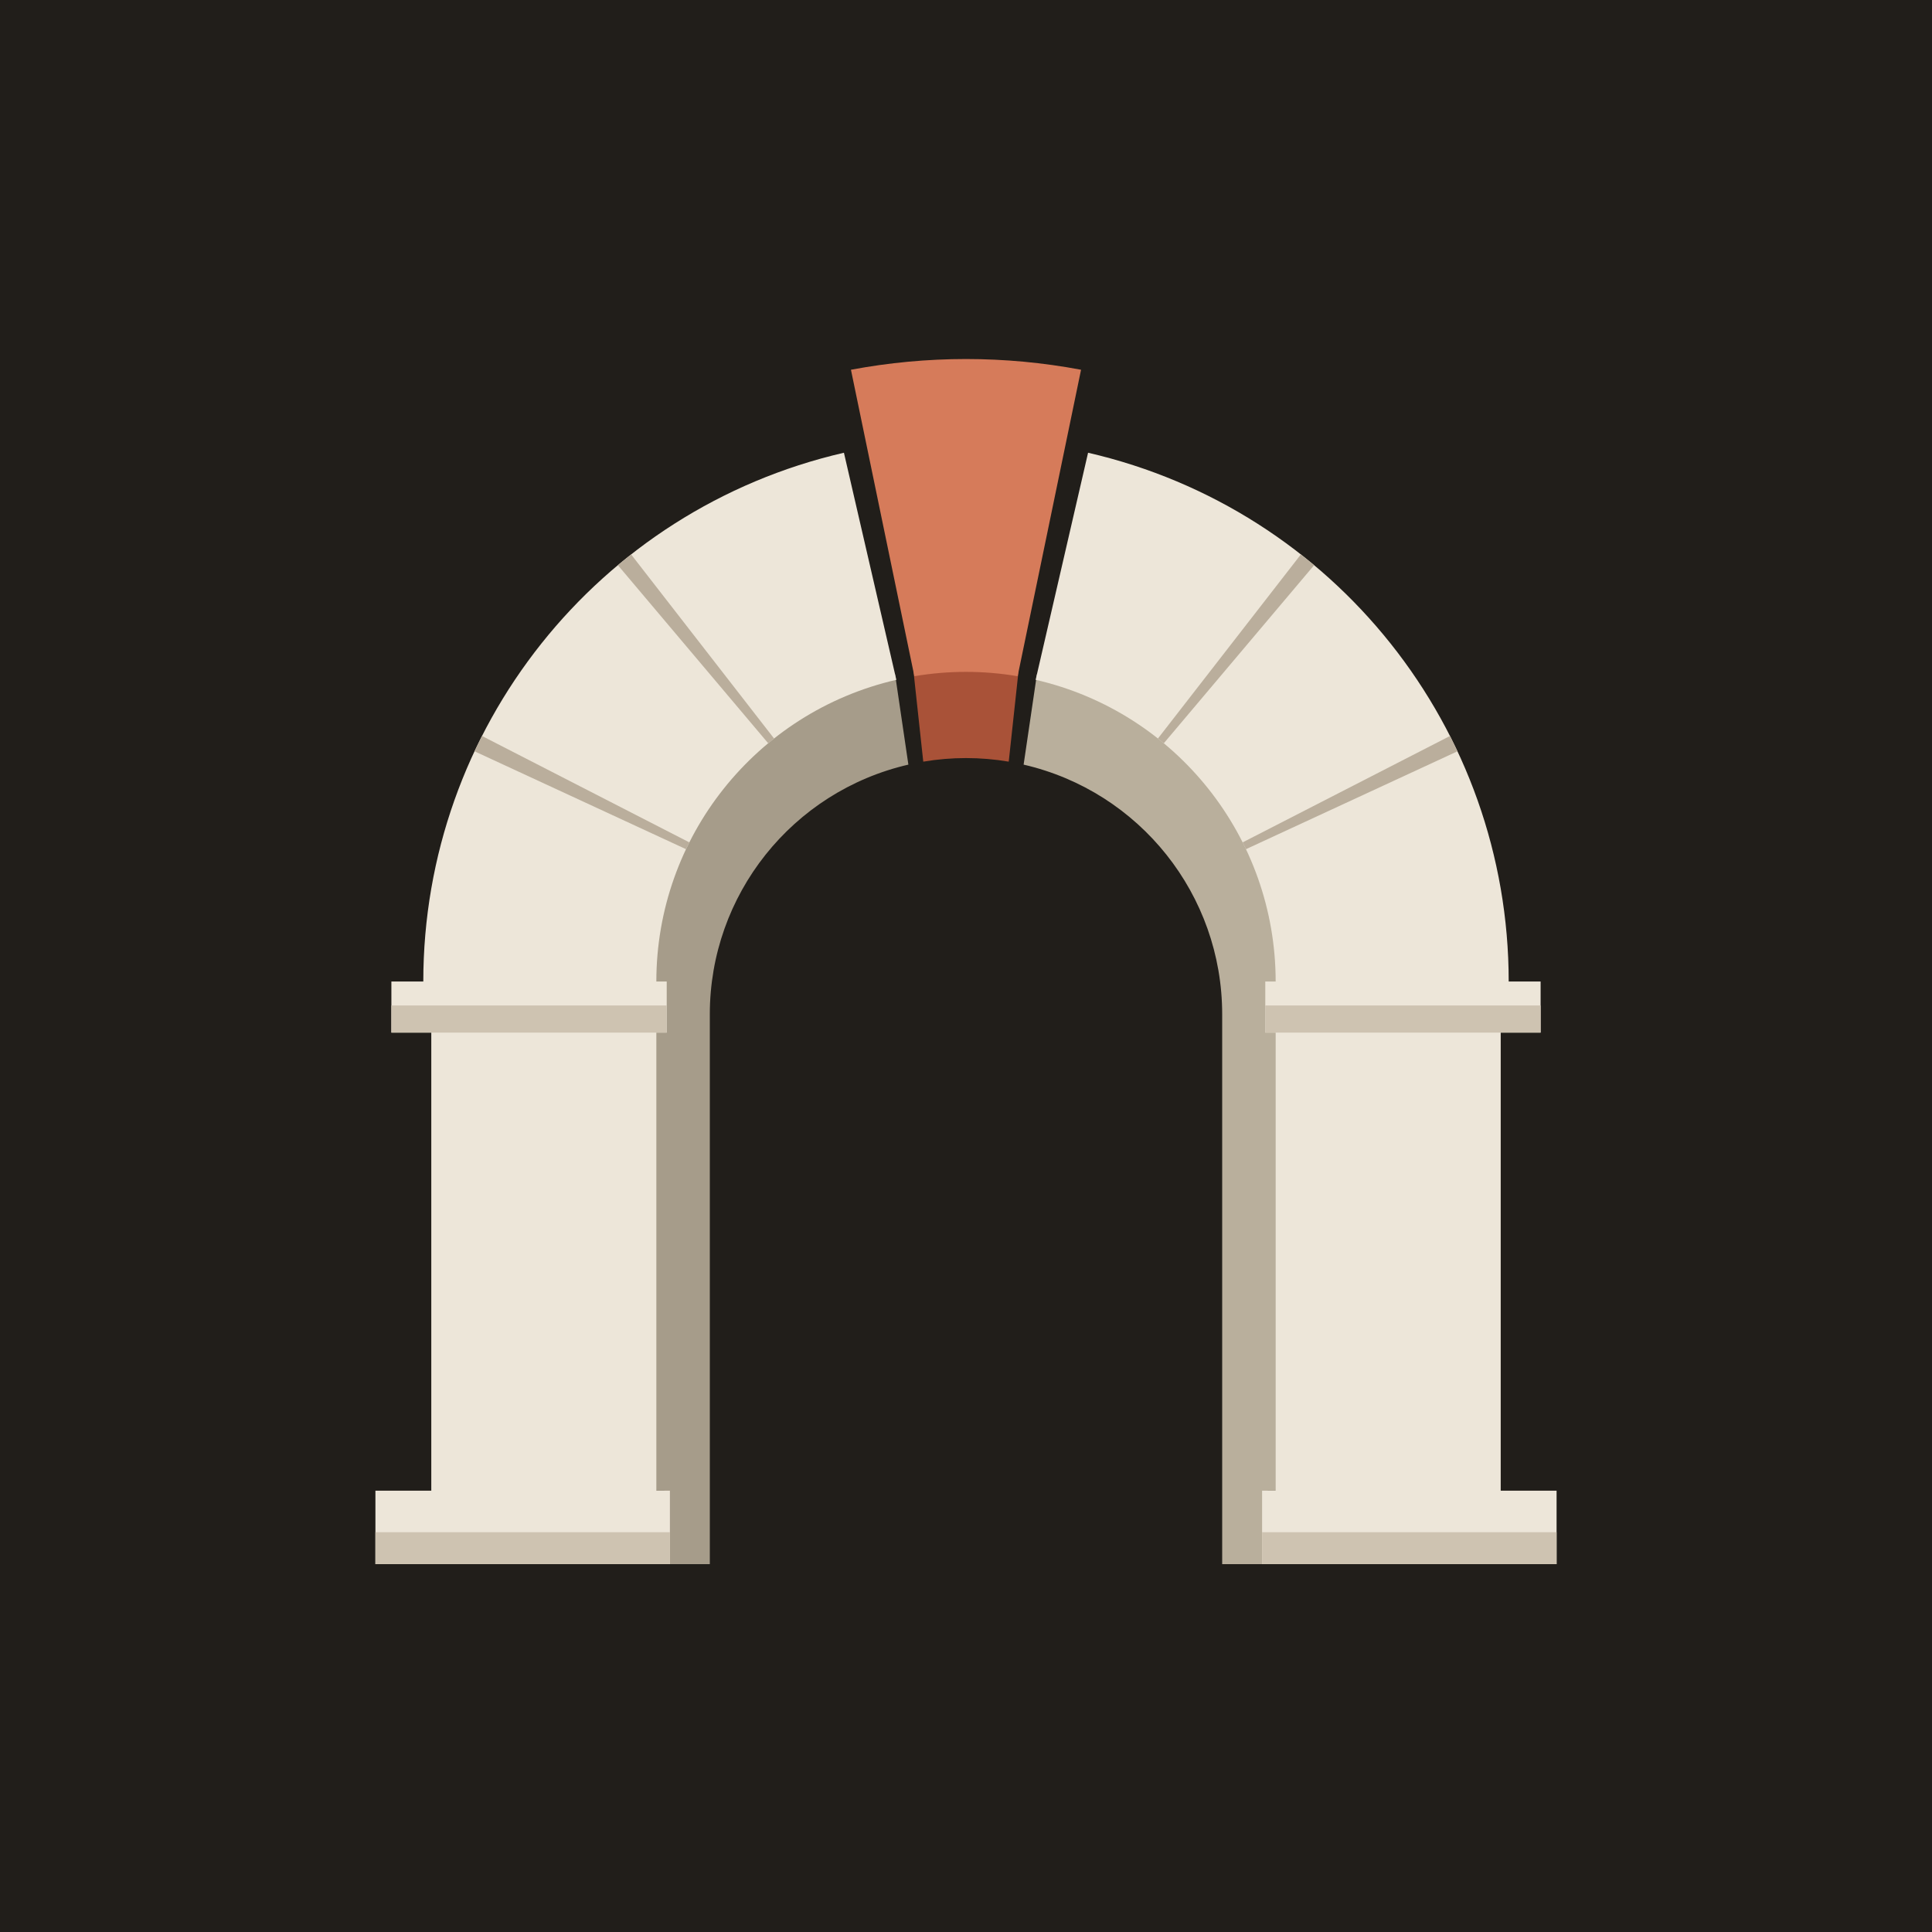
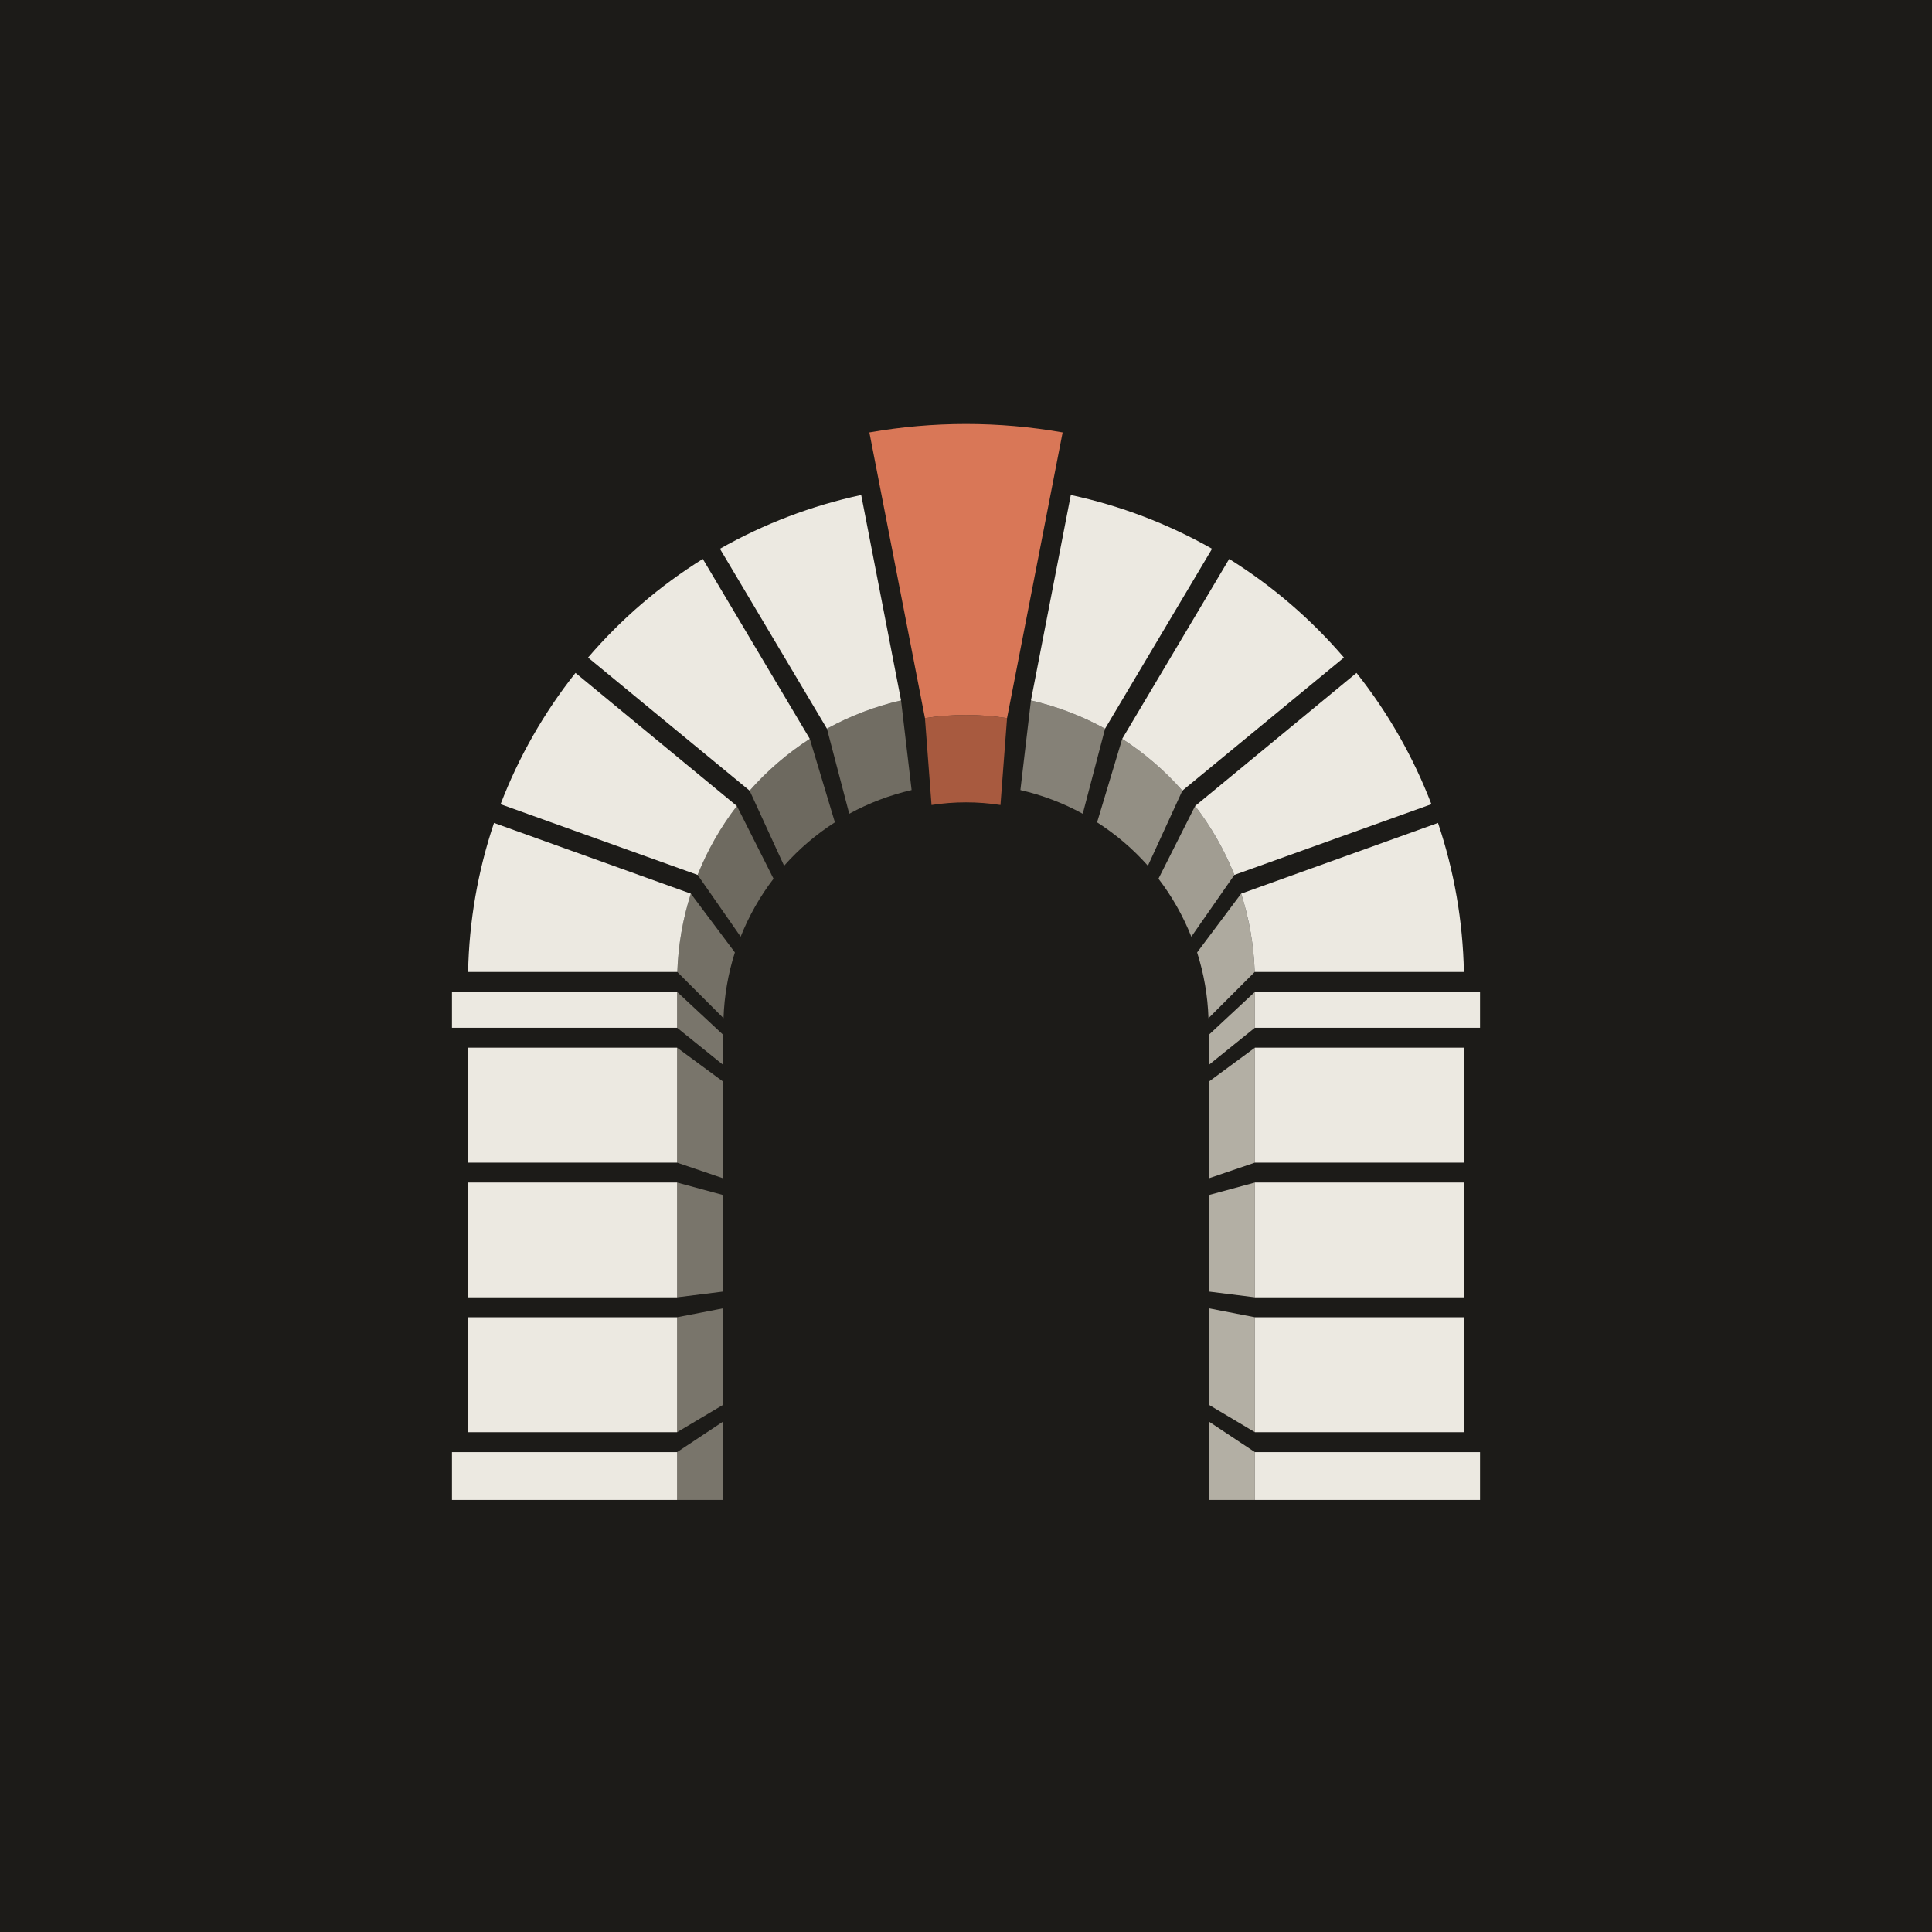
<svg xmlns="http://www.w3.org/2000/svg" viewBox="0 0 512 512" role="img" aria-label="Atrium app badge" width="512" height="512">
-   <rect width="512" height="512" fill="#211E1A" />
-   <g transform="translate(44.5 46.5) scale(4.23)">
-     <path fill="#A69C8A" d="M45.557 31.256A19.75 19.75 0 0 0 30.25 50.5L30.25 53.7V82.4H31.1V87H33.95V52.55A16.05 16.05 0 0 1 46.39 36.911Z" />
-     <g transform="translate(100 0) scale(-1 1)">
-       <path fill="#B9AF9C" d="M45.557 31.256A19.75 19.75 0 0 0 30.25 50.5L30.25 53.7V82.4H31.1V87H33.95V52.55A16.05 16.05 0 0 1 46.39 36.911Z" />
-     </g>
-     <path fill="#EDE6D9" d="M42.352 17.371A34 34 0 0 0 16 50.5H14 V53.7H16.5V82.4H13V87H31.45V82.4H30.6V53.7H31.25V50.5H30.6A19.4 19.4 0 0 1 45.636 31.597Z" />
-     <path fill="#BAAE9C" d="M28.191 24.416A34 34 0 0 1 29.021 23.744L37.976 35.275A19.4 19.4 0 0 0 37.608 35.574Z" />
-     <path fill="#BAAE9C" d="M19.211 36.077A34 34 0 0 1 19.679 35.117L32.669 41.783A19.4 19.4 0 0 0 32.461 42.209Z" />
-     <path fill="#CEC3B1" d="M14 52H31.25V53.7H14ZM13 85H31.45V87H13Z" />
-     <g transform="translate(100 0) scale(-1 1)">
-       <path fill="#EDE6D9" d="M42.352 17.371A34 34 0 0 0 16 50.5H14 V53.7H16.5V82.4H13V87H31.45V82.4H30.6V53.7H31.25V50.5H30.6A19.4 19.4 0 0 1 45.636 31.597Z" />
-       <path fill="#BAAE9C" d="M28.191 24.416A34 34 0 0 1 29.021 23.744L37.976 35.275A19.4 19.4 0 0 0 37.608 35.574Z" />
-       <path fill="#BAAE9C" d="M19.211 36.077A34 34 0 0 1 19.679 35.117L32.669 41.783A19.4 19.4 0 0 0 32.461 42.209Z" />
-       <path fill="#CEC3B1" d="M14 52H31.25V53.7H14ZM13 85H31.45V87H13Z" />
-     </g>
-     <path fill="#A95238" d="M46.706 31.027A19.75 19.75 0 0 1 53.294 31.027L52.677 36.725A16.05 16.05 0 0 0 47.323 36.725Z" />
-     <path fill="#D67B5A" d="M42.792 12.172A39 39 0 0 1 57.208 12.172L53.235 31.372A19.4 19.4 0 0 0 46.765 31.372Z" />
+   <rect width="512" height="512" fill="#1c1b18" />
+   <g transform="translate(87.04 85.98) scale(5.28)">
+     <path fill="#aeaa9f" d="M46.49 32.5A14.5 14.5 0 0 0 45.81 28.57L43.6 31.52A12.18 12.18 0 0 1 44.17 34.82Z" />
+     <path fill="#a19d92" d="M45.47 27.63A14.5 14.5 0 0 0 43.5 24.17L41.66 27.82A12.18 12.18 0 0 1 43.31 30.73Z" />
+     <path fill="#938f84" d="M42.86 23.4A14.5 14.5 0 0 0 39.84 20.8L38.58 24.99A12.18 12.18 0 0 1 41.13 27.17Z" />
+     <path fill="#858177" d="M38.98 20.29A14.5 14.5 0 0 0 35.26 18.87L34.73 23.37A12.18 12.18 0 0 1 37.86 24.56Z" />
+     <path fill="#716d63" d="M28.74 18.87A14.5 14.5 0 0 0 25.02 20.29L26.14 24.56A12.18 12.18 0 0 1 29.27 23.37Z" />
+     <path fill="#6d695f" d="M24.16 20.8A14.5 14.5 0 0 0 21.14 23.4L22.87 27.17A12.18 12.18 0 0 1 25.42 24.99Z" />
+     <path fill="#6e6a60" d="M20.5 24.17A14.5 14.5 0 0 0 18.53 27.63L20.69 30.73A12.18 12.18 0 0 1 22.34 27.82Z" />
+     <path fill="#747066" d="M18.19 28.57A14.5 14.5 0 0 0 17.51 32.5L19.83 34.82A12.18 12.18 0 0 1 20.4 31.52Z" />
+     <path fill="#b3afa4" d="M46.5 33.5L46.5 35.3L44.18 37.17L44.18 35.66ZM46.5 36.3L46.5 42.07L44.18 42.86L44.18 38.01ZM46.5 43.07L46.5 48.83L44.18 48.54L44.18 43.7ZM46.5 49.83L46.5 55.6L44.18 54.22L44.18 49.38ZM46.5 56.6L46.5 59L44.18 59L44.18 55.06Z" />
+     <path fill="#79756b" d="M17.5 33.5L17.5 35.3L19.82 37.17L19.82 35.66ZM17.5 36.3L17.5 42.07L19.82 42.86L19.82 38.01ZM17.5 43.07L17.5 48.83L19.82 48.54L19.82 43.7ZM17.5 49.83L17.5 55.6L19.82 54.22L19.82 49.38ZM17.5 56.6L17.5 59L19.82 59L19.82 55.06Z" />
+     <path fill="#a85a3f" d="M34.06 19.76A13.4 13.4 0 0 0 29.94 19.76L30.27 24.12A11.26 11.26 0 0 1 33.73 24.12Z" />
+     <path fill="#ece9e1" d="M56.99 32.5A25 25 0 0 0 55.69 25.02L45.81 28.57A14.5 14.5 0 0 1 46.49 32.5ZM55.36 24.08A25 25 0 0 0 51.6 17.49L43.5 24.17A14.5 14.5 0 0 1 45.47 27.63ZM50.97 16.72A25 25 0 0 0 45.21 11.77L39.84 20.8A14.5 14.5 0 0 1 42.86 23.4ZM44.35 11.26A25 25 0 0 0 37.26 8.56L35.26 18.87A14.5 14.5 0 0 1 38.98 20.29ZM26.74 8.56A25 25 0 0 0 19.65 11.26L25.02 20.29A14.5 14.5 0 0 1 28.74 18.87ZM18.79 11.77A25 25 0 0 0 13.03 16.72L21.14 23.4A14.5 14.5 0 0 1 24.16 20.8ZM12.4 17.49A25 25 0 0 0 8.64 24.08L18.53 27.63A14.5 14.5 0 0 1 20.5 24.17ZM8.31 25.02A25 25 0 0 0 7.01 32.5L17.51 32.5A14.5 14.5 0 0 1 18.19 28.57ZM6.2 33.5H17.5V35.3H6.2ZM7 36.3H17.5V42.07H7ZM7 43.07H17.5V48.83H7ZM7 49.83H17.5V55.6H7ZM6.2 56.6H17.5V59H6.2ZM46.5 33.5H57.8V35.3H46.5ZM46.5 36.3H57V42.07H46.5ZM46.5 43.07H57V48.83H46.5ZM46.5 49.83H57V55.6H46.5ZM46.5 56.6H57.8V59H46.5Z" />
+     <path fill="#d97757" d="M36.85 5.42A28 28 0 0 0 27.15 5.42L29.94 19.76A13.4 13.4 0 0 1 34.06 19.76Z" />
  </g>
</svg>
